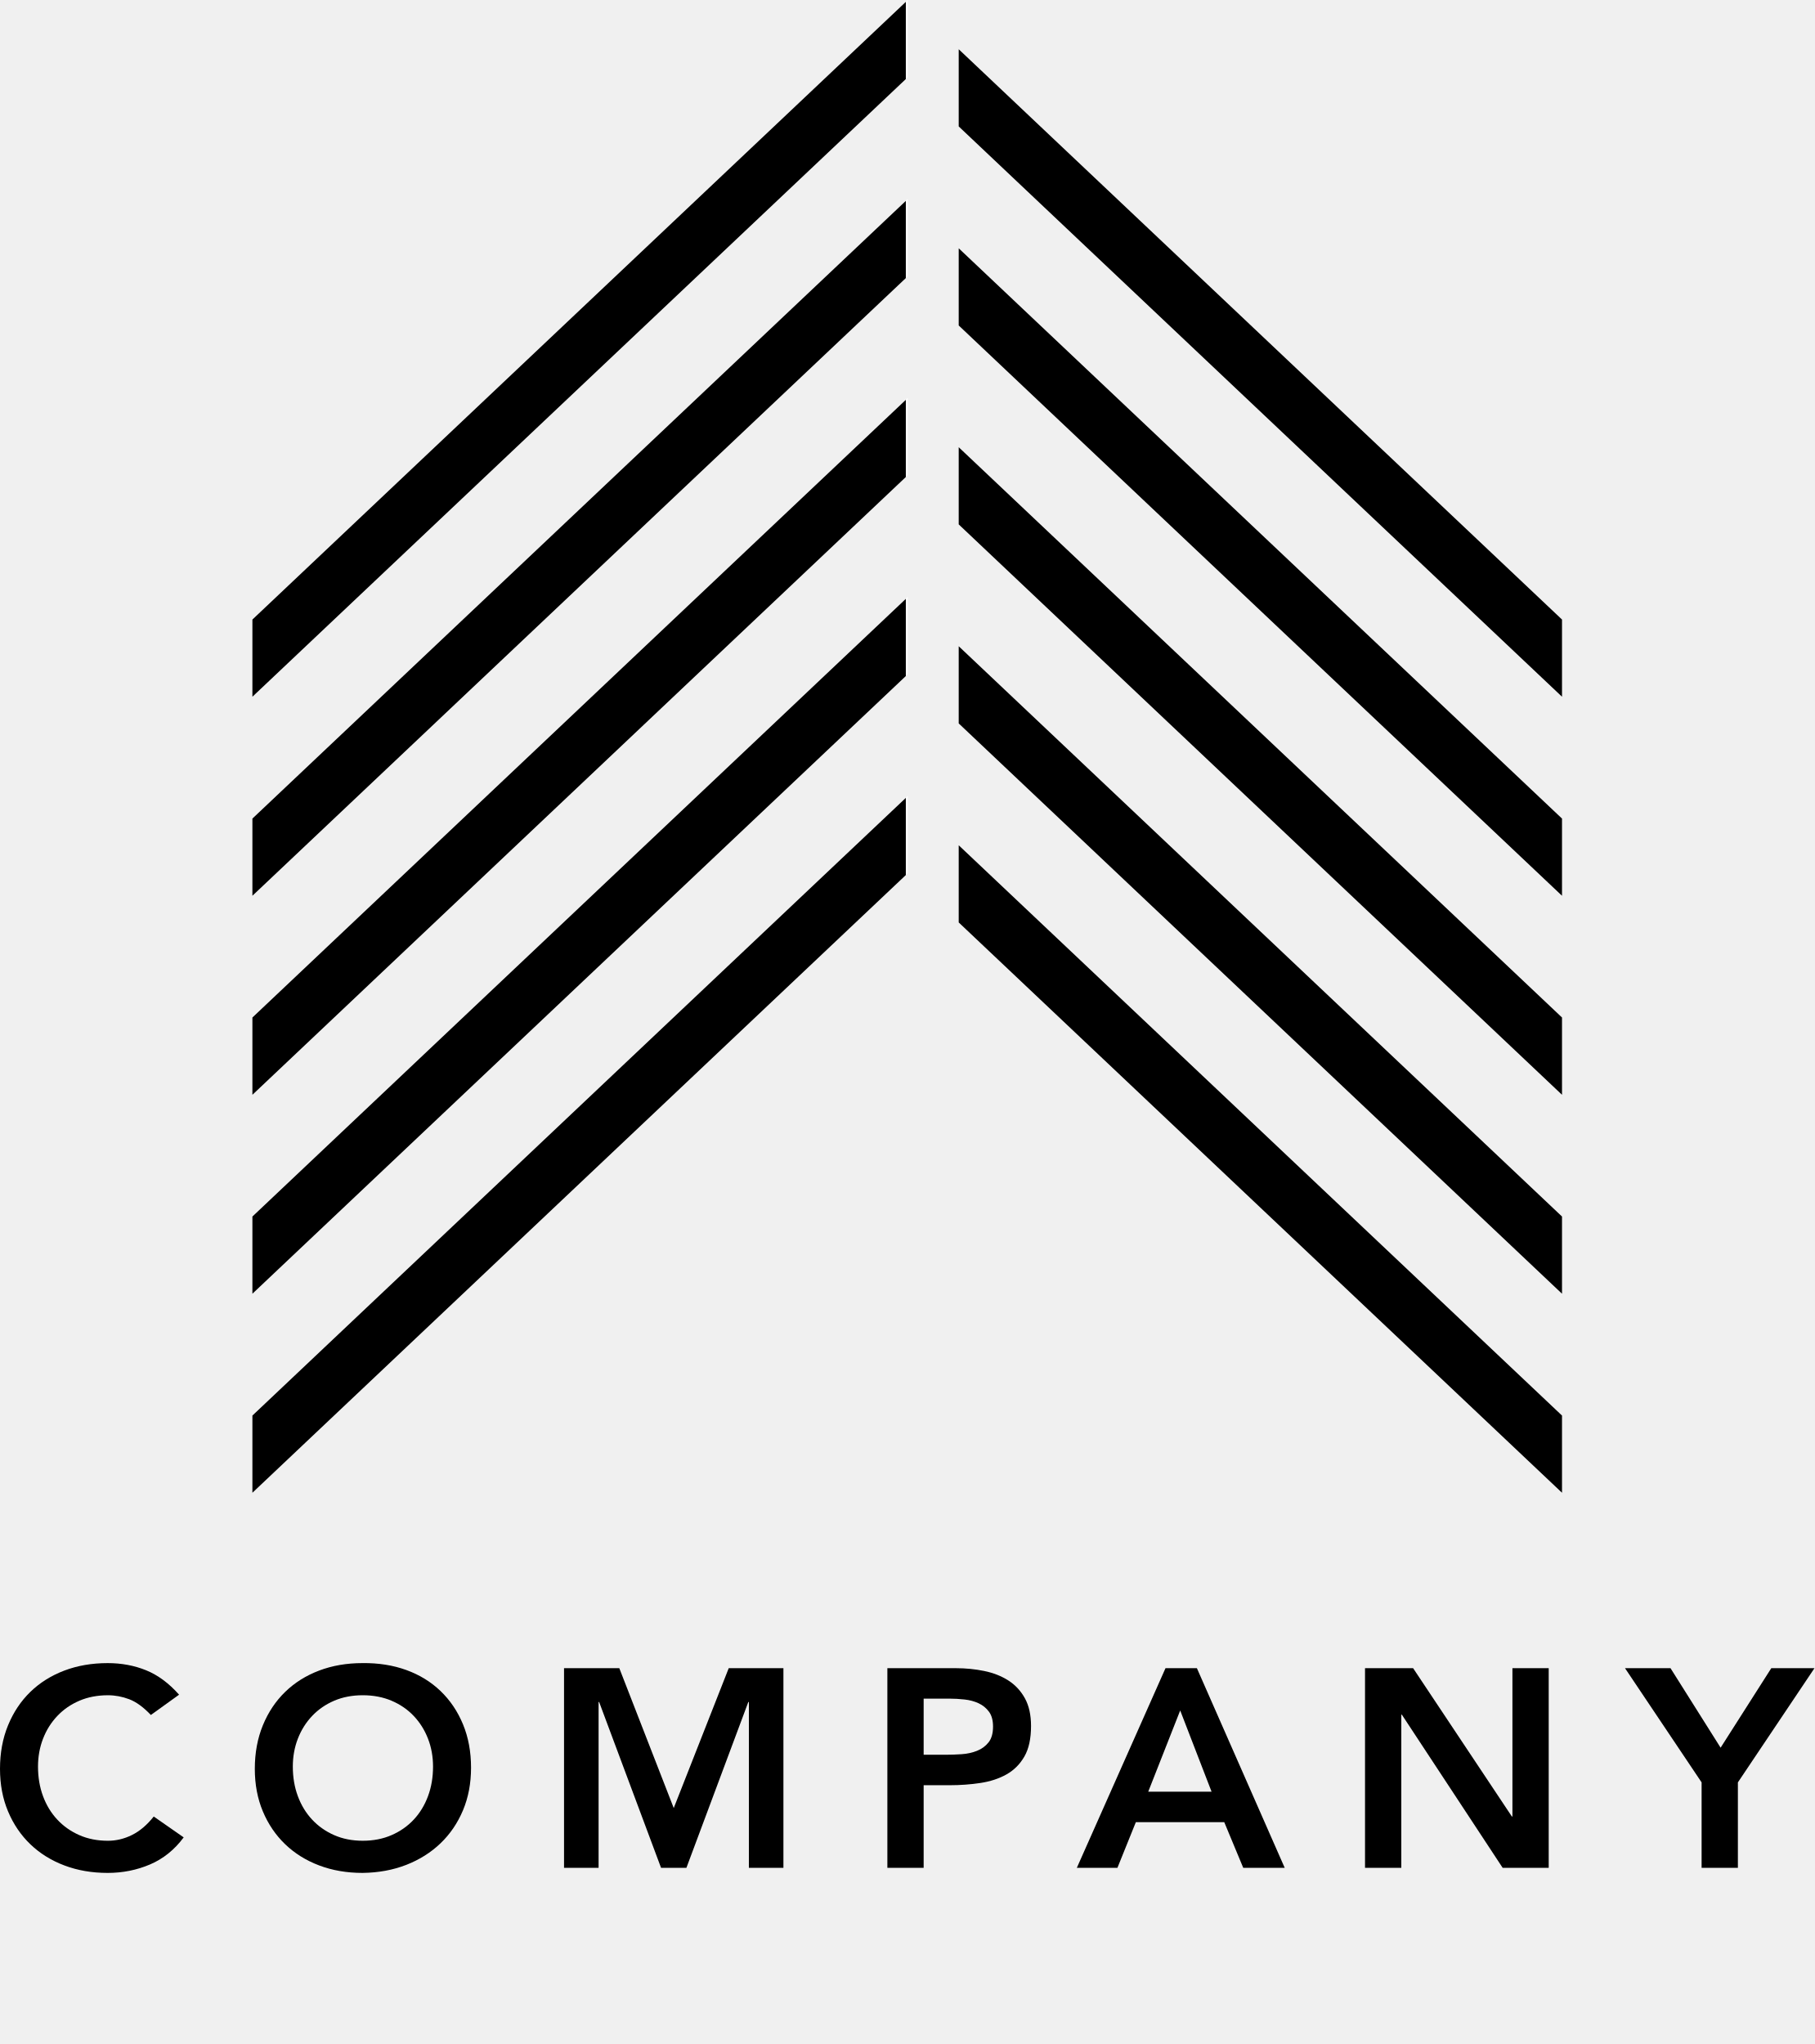
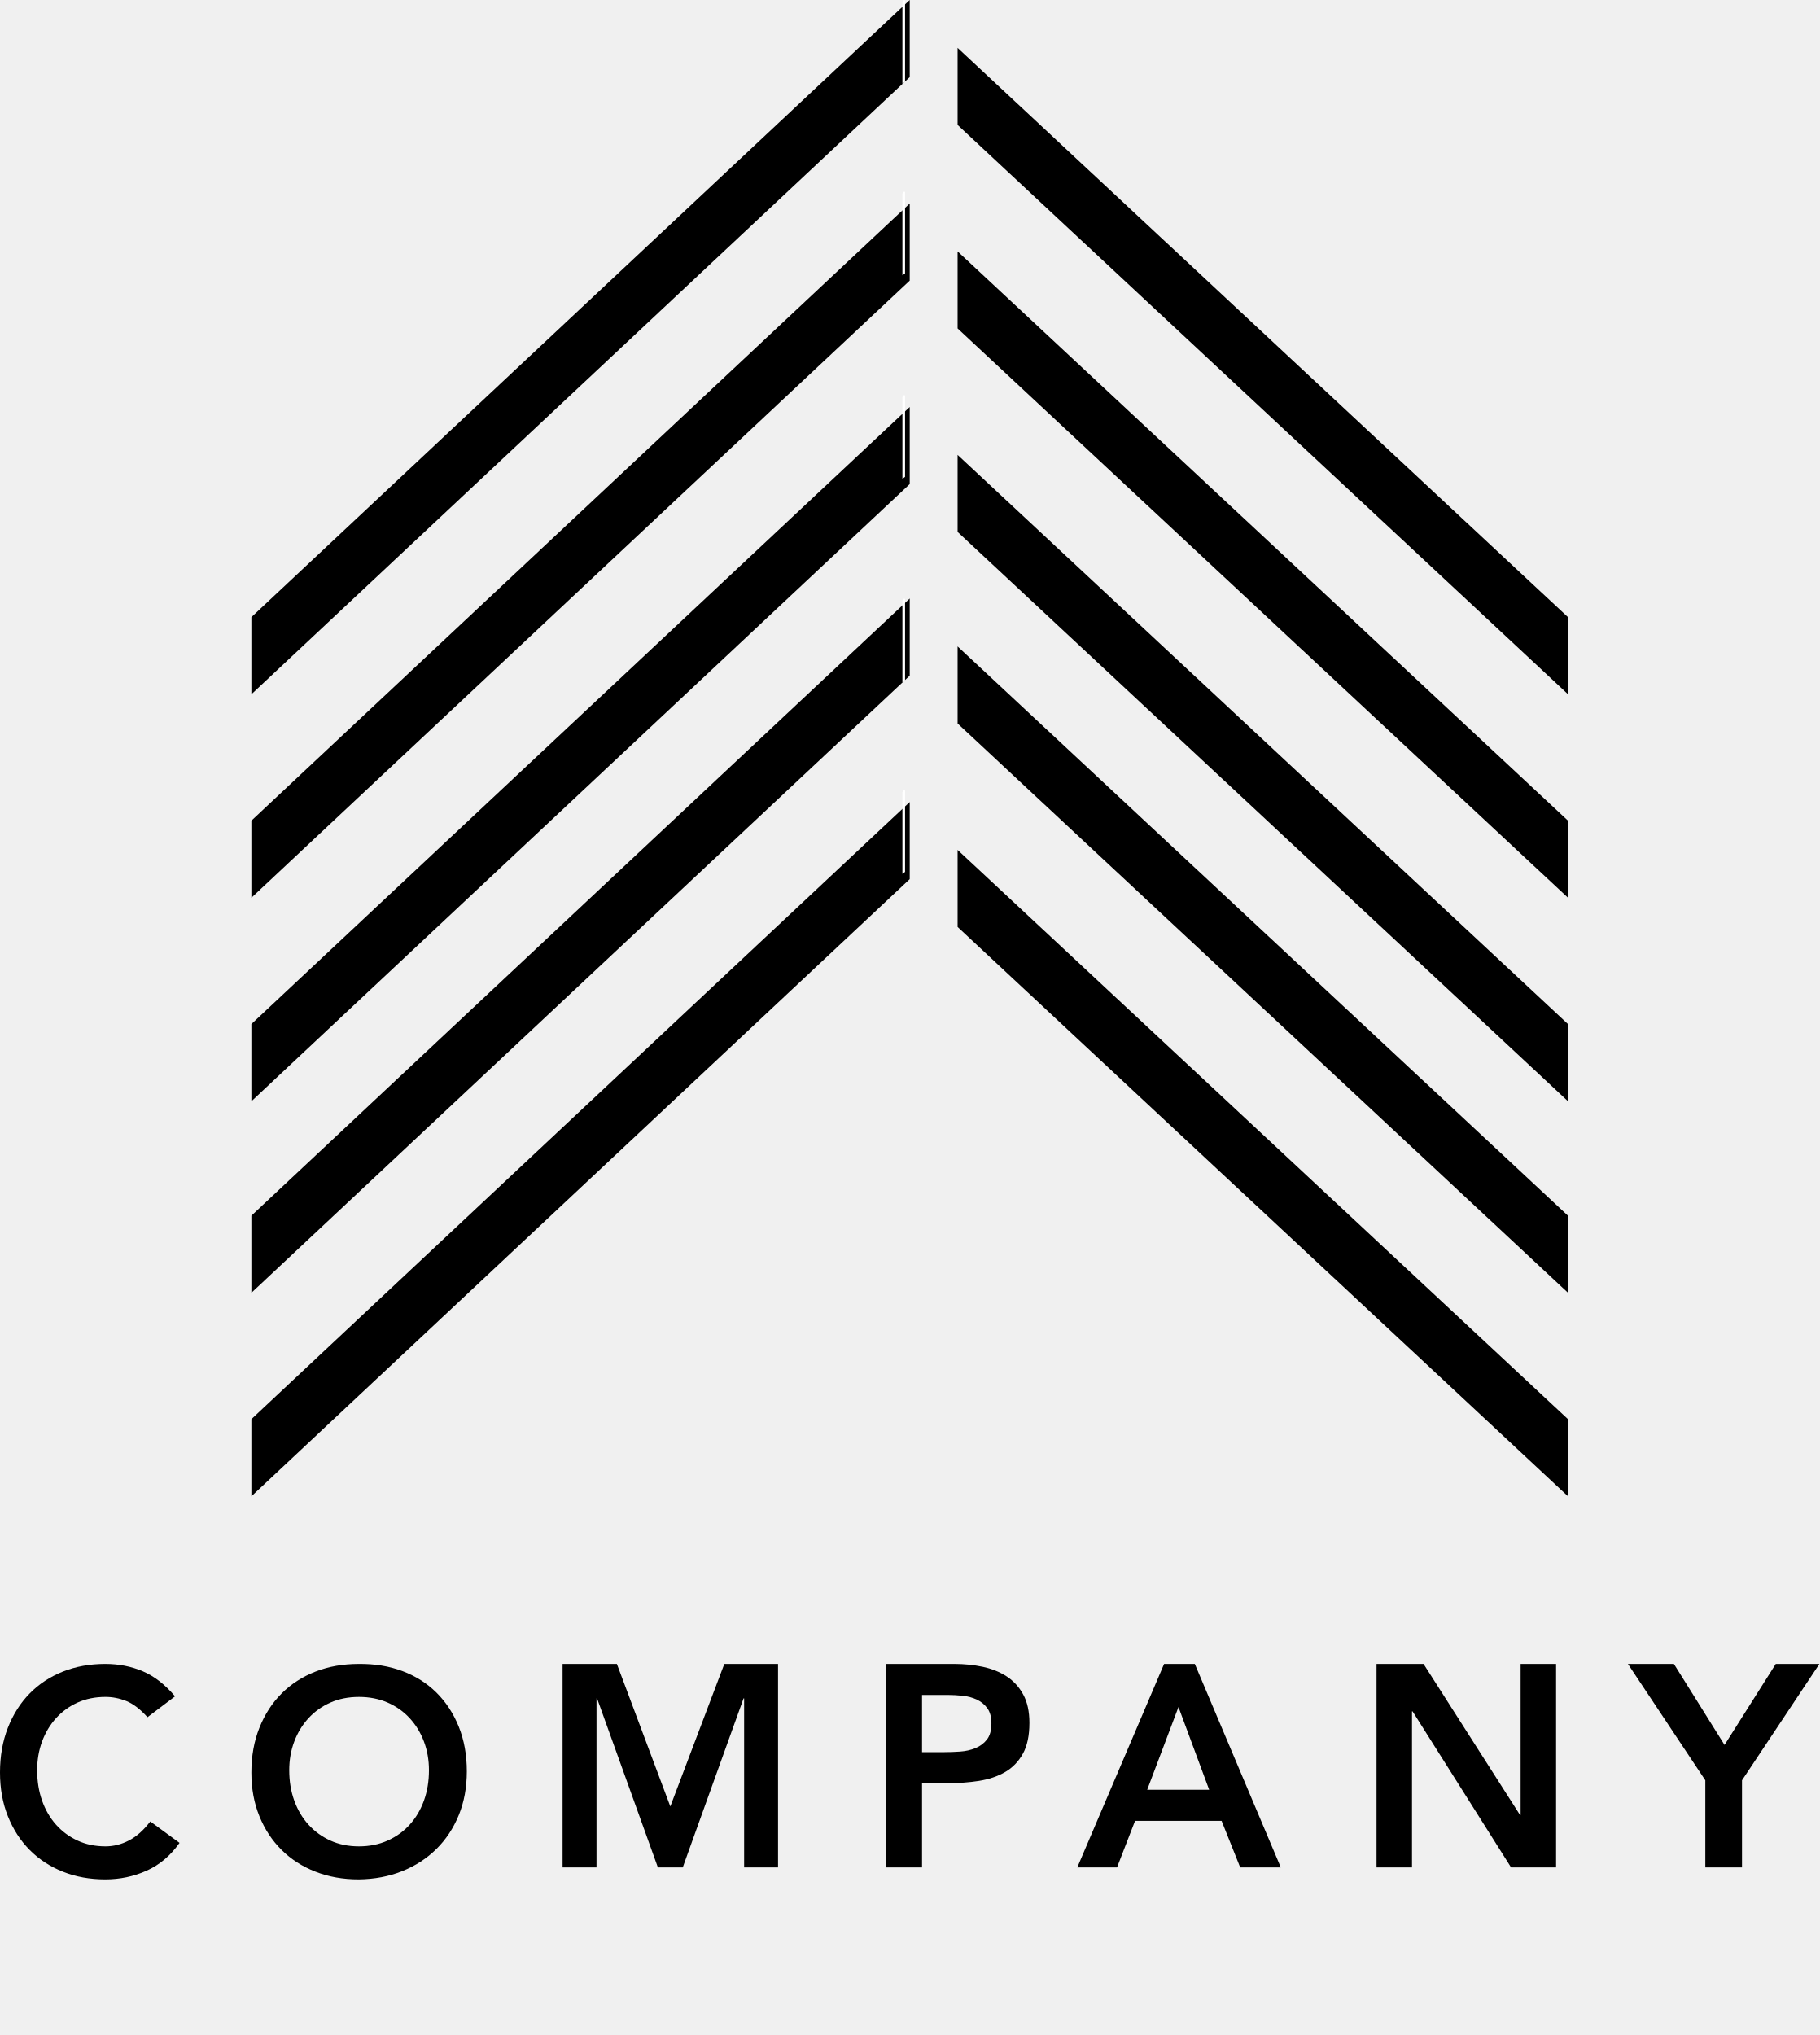
- <svg xmlns="http://www.w3.org/2000/svg" width="206" height="232" viewBox="0 0 206 232" fill="none">
-   <path fill-rule="evenodd" clip-rule="evenodd" d="M3.448 209.332C4.526 210.367 5.811 211.168 7.304 211.732C8.796 212.298 10.436 212.581 12.222 212.581C13.922 212.581 15.523 212.261 17.027 211.621C18.53 210.98 19.804 209.956 20.85 208.548L17.451 206.18C16.689 207.14 15.866 207.839 14.984 208.276C14.102 208.714 13.192 208.932 12.255 208.932C11.056 208.932 9.972 208.719 9.004 208.292C8.034 207.865 7.2 207.278 6.504 206.531C5.805 205.785 5.266 204.899 4.885 203.875C4.504 202.851 4.314 201.73 4.314 200.514C4.314 199.384 4.504 198.327 4.885 197.346C5.266 196.364 5.805 195.505 6.504 194.769C7.2 194.032 8.034 193.456 9.004 193.04C9.972 192.624 11.056 192.416 12.255 192.416C13.061 192.416 13.862 192.565 14.657 192.864C15.452 193.163 16.275 193.761 17.125 194.656L20.327 192.352C19.173 191.051 17.926 190.128 16.586 189.583C15.246 189.039 13.791 188.768 12.222 188.768C10.436 188.768 8.796 189.05 7.304 189.615C5.811 190.181 4.526 190.986 3.448 192.032C2.369 193.078 1.525 194.342 0.915 195.825C0.304 197.309 0 198.957 0 200.769C0 202.542 0.304 204.152 0.915 205.603C1.525 207.055 2.369 208.297 3.448 209.332Z" fill="black" />
-   <path fill-rule="evenodd" clip-rule="evenodd" d="M33.809 203.874C33.428 202.85 33.237 201.729 33.237 200.513C33.237 199.383 33.428 198.326 33.809 197.345C34.19 196.363 34.729 195.504 35.427 194.768C36.124 194.031 36.957 193.455 37.927 193.039C38.896 192.623 39.98 192.415 41.179 192.415C42.376 192.415 43.467 192.623 44.447 193.039C45.427 193.455 46.266 194.031 46.963 194.768C47.661 195.504 48.2 196.363 48.581 197.345C48.962 198.326 49.153 199.383 49.153 200.513C49.153 201.729 48.962 202.85 48.581 203.874C48.2 204.898 47.661 205.784 46.963 206.53C46.266 207.277 45.427 207.864 44.447 208.291C43.467 208.718 42.376 208.931 41.179 208.931C39.98 208.931 38.896 208.718 37.927 208.291C36.957 207.864 36.124 207.277 35.427 206.53C34.729 205.784 34.19 204.898 33.809 203.874ZM41.146 212.58C42.954 212.559 44.61 212.254 46.114 211.668C47.617 211.081 48.913 210.265 50.003 209.219C51.092 208.174 51.942 206.926 52.552 205.475C53.162 204.023 53.467 202.412 53.467 200.641C53.467 198.828 53.162 197.185 52.552 195.712C51.942 194.239 51.092 192.98 50.003 191.935C48.913 190.89 47.617 190.095 46.114 189.551C44.61 189.006 42.954 188.745 41.146 188.767C39.359 188.767 37.72 189.049 36.227 189.614C34.735 190.18 33.45 190.985 32.372 192.031C31.293 193.077 30.448 194.341 29.838 195.824C29.228 197.308 28.923 198.956 28.923 200.769C28.923 202.541 29.228 204.151 29.838 205.603C30.448 207.054 31.293 208.296 32.372 209.331C33.45 210.366 34.735 211.167 36.227 211.731C37.72 212.297 39.359 212.58 41.146 212.58Z" fill="black" />
-   <path fill-rule="evenodd" clip-rule="evenodd" d="M88.924 212.005V189.344H82.716L76.474 205.219L70.296 189.344H64.022V212.005H67.944V193.185H68.008L75.035 212.005H77.912L84.938 193.185H85.004V212.005H88.924Z" fill="black" />
-   <path fill-rule="evenodd" clip-rule="evenodd" d="M104.841 192.8H107.782C108.326 192.8 108.894 192.832 109.482 192.897C110.07 192.96 110.604 193.105 111.083 193.328C111.562 193.553 111.954 193.872 112.259 194.289C112.564 194.705 112.717 195.265 112.717 195.969C112.717 196.738 112.548 197.335 112.21 197.762C111.872 198.189 111.437 198.509 110.903 198.722C110.369 198.936 109.786 199.064 109.154 199.106C108.523 199.149 107.912 199.17 107.325 199.17H104.841V192.8ZM104.841 202.627H107.782C109.002 202.627 110.173 202.542 111.295 202.371C112.417 202.2 113.404 201.874 114.253 201.395C115.103 200.914 115.778 200.237 116.279 199.362C116.78 198.487 117.03 197.335 117.03 195.905C117.03 194.647 116.796 193.596 116.328 192.752C115.86 191.909 115.234 191.238 114.449 190.736C113.664 190.235 112.755 189.877 111.72 189.663C110.685 189.45 109.612 189.344 108.501 189.344H100.723V212.005H104.841V202.627Z" fill="black" />
-   <path fill-rule="evenodd" clip-rule="evenodd" d="M130.333 203.361L133.961 194.143L137.522 203.361H130.333ZM135.856 189.342H132.294L122.229 212.004H126.836L128.928 206.818H138.961L141.118 212.004H145.824L135.856 189.342Z" fill="black" />
-   <path fill-rule="evenodd" clip-rule="evenodd" d="M171.672 206.178H171.607L160.398 189.342H154.94V212.003H159.058V194.623H159.123L170.562 212.003H175.79V189.342H171.672V206.178Z" fill="black" />
-   <path fill-rule="evenodd" clip-rule="evenodd" d="M195.302 198.369L189.615 189.344H184.451L193.145 202.307V212.005H197.263V202.307L205.956 189.344H201.054L195.302 198.369Z" fill="black" />
-   <path fill-rule="evenodd" clip-rule="evenodd" d="M28.65 79.081L102.82 8.971V0.211L28.65 70.321V79.081Z" fill="black" />
-   <path fill-rule="evenodd" clip-rule="evenodd" d="M28.65 92.911V101.671L102.82 31.561V22.801L28.65 92.911Z" fill="black" />
-   <path fill-rule="evenodd" clip-rule="evenodd" d="M28.65 115.491V124.262L102.82 54.141V45.381L28.65 115.491Z" fill="black" />
-   <path fill-rule="evenodd" clip-rule="evenodd" d="M28.65 138.081V146.842L102.82 76.731V67.971L28.65 138.081Z" fill="black" />
-   <path fill-rule="evenodd" clip-rule="evenodd" d="M102.82 90.561L28.65 160.67V169.431L102.82 99.32V90.561Z" fill="black" />
-   <path fill-rule="evenodd" clip-rule="evenodd" d="M177.3 70.32L108.821 5.59V14.35L177.3 79.08V70.32Z" fill="black" />
-   <path fill-rule="evenodd" clip-rule="evenodd" d="M177.3 92.911L108.821 28.182V36.941L177.3 101.671V92.911Z" fill="black" />
-   <path fill-rule="evenodd" clip-rule="evenodd" d="M177.3 115.49L108.821 50.76V59.52L177.3 124.261V115.49Z" fill="black" />
-   <path fill-rule="evenodd" clip-rule="evenodd" d="M177.3 138.08L108.821 73.35V82.11L177.3 146.841V138.08Z" fill="black" />
-   <path fill-rule="evenodd" clip-rule="evenodd" d="M177.3 160.67L108.821 95.941V104.7L177.3 169.431V160.67Z" fill="black" />
-   <path fill-rule="evenodd" clip-rule="evenodd" d="M102.981 99.17L103.041 99.11V90.47V90.35L102.981 90.41L102.911 90.35V90.47L102.821 90.56V99.32L102.981 99.17Z" fill="white" />
-   <path fill-rule="evenodd" clip-rule="evenodd" d="M102.911 67.76V67.88L102.821 67.97V76.73L102.981 76.58L103.041 76.52V67.88V67.76L102.981 67.82L102.911 67.76Z" fill="white" />
-   <path fill-rule="evenodd" clip-rule="evenodd" d="M103.041 45.29V45.17L102.981 45.23L102.911 45.17V45.29L102.821 45.38V54.14L102.981 53.99L103.041 53.93V45.29Z" fill="white" />
-   <path fill-rule="evenodd" clip-rule="evenodd" d="M103.041 22.71V22.59L102.981 22.65L102.911 22.59V22.71L102.821 22.8V31.56L102.981 31.41L103.041 31.35V22.71Z" fill="white" />
-   <path fill-rule="evenodd" clip-rule="evenodd" d="M102.981 8.82L103.041 8.76V0.12V0L102.981 0.06L102.911 0V0.12L102.821 0.21V8.97L102.981 8.82Z" fill="white" />
-   <mask id="mask0" mask-type="alpha" maskUnits="userSpaceOnUse" x="0" y="0" width="206" height="232">
-     <path fill-rule="evenodd" clip-rule="evenodd" d="M0 231.004H205.956V0H0V231.004Z" fill="white" />
+ <svg xmlns="http://www.w3.org/2000/svg" width="152" height="170" viewBox="0 0 152 170" fill="none">
+   <path fill-rule="evenodd" clip-rule="evenodd" d="M2.481 154.544C3.256 155.326 4.181 155.932 5.255 156.358C6.328 156.786 7.508 157 8.793 157C10.016 157 11.168 156.758 12.25 156.274C13.331 155.79 14.248 155.016 15 153.951L12.555 152.162C12.007 152.887 11.414 153.416 10.78 153.746C10.145 154.077 9.491 154.242 8.817 154.242C7.954 154.242 7.174 154.081 6.478 153.758C5.78 153.435 5.18 152.992 4.679 152.427C4.176 151.863 3.788 151.193 3.514 150.419C3.24 149.645 3.104 148.798 3.104 147.879C3.104 147.025 3.24 146.226 3.514 145.484C3.788 144.742 4.176 144.092 4.679 143.536C5.18 142.979 5.78 142.544 6.478 142.229C7.174 141.915 7.954 141.757 8.817 141.757C9.396 141.757 9.973 141.87 10.545 142.096C11.117 142.322 11.709 142.774 12.32 143.451L14.624 141.709C13.793 140.726 12.896 140.028 11.932 139.616C10.968 139.205 9.922 139 8.793 139C7.508 139 6.328 139.213 5.255 139.64C4.181 140.068 3.256 140.677 2.481 141.467C1.704 142.258 1.097 143.213 0.658 144.334C0.219 145.456 0 146.702 0 148.071C0 149.412 0.219 150.629 0.658 151.725C1.097 152.823 1.704 153.762 2.481 154.544Z" fill="black" />
+   <path fill-rule="evenodd" clip-rule="evenodd" d="M24.583 150.42C24.304 149.646 24.164 148.798 24.164 147.879C24.164 147.025 24.304 146.226 24.583 145.485C24.863 144.742 25.258 144.093 25.77 143.537C26.281 142.98 26.892 142.544 27.603 142.23C28.314 141.916 29.109 141.758 29.988 141.758C30.866 141.758 31.666 141.916 32.385 142.23C33.104 142.544 33.719 142.98 34.23 143.537C34.742 144.093 35.137 144.742 35.417 145.485C35.696 146.226 35.836 147.025 35.836 147.879C35.836 148.798 35.696 149.646 35.417 150.42C35.137 151.194 34.742 151.863 34.23 152.427C33.719 152.992 33.104 153.435 32.385 153.758C31.666 154.081 30.866 154.242 29.988 154.242C29.109 154.242 28.314 154.081 27.603 153.758C26.892 153.435 26.281 152.992 25.77 152.427C25.258 151.863 24.863 151.194 24.583 150.42ZM29.964 157C31.29 156.984 32.505 156.754 33.608 156.311C34.71 155.867 35.66 155.25 36.46 154.46C37.258 153.67 37.882 152.726 38.329 151.63C38.776 150.532 39 149.315 39 147.976C39 146.606 38.776 145.364 38.329 144.25C37.882 143.137 37.258 142.185 36.46 141.395C35.66 140.606 34.71 140.005 33.608 139.594C32.505 139.182 31.29 138.984 29.964 139.001C28.654 139.001 27.451 139.214 26.357 139.641C25.262 140.069 24.32 140.677 23.529 141.468C22.738 142.259 22.118 143.214 21.671 144.335C21.224 145.457 21 146.702 21 148.073C21 149.412 21.224 150.629 21.671 151.726C22.118 152.823 22.738 153.762 23.529 154.544C24.32 155.327 25.262 155.932 26.357 156.358C27.451 156.786 28.654 157 29.964 157Z" fill="black" />
+   <path fill-rule="evenodd" clip-rule="evenodd" d="M65 156V139H60.512L56 150.909L51.535 139H47V156H49.834V141.881H49.881L54.961 156H57.039L62.118 141.881H62.166V156H65Z" fill="black" />
+   <path fill-rule="evenodd" clip-rule="evenodd" d="M77.03 141.593H79.195C79.595 141.593 80.013 141.617 80.446 141.665C80.878 141.713 81.271 141.821 81.624 141.989C81.976 142.158 82.265 142.397 82.489 142.71C82.714 143.022 82.826 143.442 82.826 143.97C82.826 144.547 82.702 144.995 82.453 145.315C82.204 145.635 81.884 145.875 81.491 146.035C81.098 146.196 80.669 146.292 80.204 146.323C79.74 146.356 79.29 146.371 78.858 146.371H77.03V141.593ZM77.03 148.965H79.195C80.092 148.965 80.954 148.901 81.78 148.773C82.605 148.644 83.332 148.4 83.957 148.041C84.582 147.68 85.079 147.172 85.447 146.515C85.816 145.859 86 144.995 86 143.922C86 142.978 85.828 142.19 85.483 141.557C85.139 140.924 84.678 140.421 84.101 140.044C83.523 139.668 82.854 139.4 82.093 139.239C81.331 139.08 80.541 139 79.724 139H74V156H77.03V148.965Z" fill="black" />
+   <path fill-rule="evenodd" clip-rule="evenodd" d="M95.839 149.516L98.453 142.601L101.018 149.516H95.839ZM99.818 139H97.252L90 156H93.319L94.827 152.11H102.055L103.609 156H107L99.818 139Z" fill="black" />
+   <path fill-rule="evenodd" clip-rule="evenodd" d="M127.037 151.63H126.991L118.927 139H115V156H117.963V142.962H118.009L126.239 156H130V139H127.037V151.63Z" fill="black" />
+   <path fill-rule="evenodd" clip-rule="evenodd" d="M144.073 145.77L139.842 139H136L142.468 148.725V156H145.532V148.725L152 139H148.353L144.073 145.77Z" fill="black" />
+   <path fill-rule="evenodd" clip-rule="evenodd" d="M21 58L76 6.442V0L21 51.558V58Z" fill="black" />
+   <path fill-rule="evenodd" clip-rule="evenodd" d="M21 68.558V75L76 23.442V17L21 68.558Z" fill="black" />
+   <path fill-rule="evenodd" clip-rule="evenodd" d="M21 85.551V92L76 40.441V34L21 85.551Z" fill="black" />
+   <path fill-rule="evenodd" clip-rule="evenodd" d="M21 101.557V108L76 56.442V50L21 101.557Z" fill="black" />
+   <path fill-rule="evenodd" clip-rule="evenodd" d="M76 67L21 118.557V125L76 73.442V67Z" fill="black" />
+   <path fill-rule="evenodd" clip-rule="evenodd" d="M131 51.563L80 4V10.437L131 58V51.563Z" fill="black" />
+   <path fill-rule="evenodd" clip-rule="evenodd" d="M131 68.563L80 21V27.436L131 75V68.563Z" fill="black" />
+   <path fill-rule="evenodd" clip-rule="evenodd" d="M131 85.556L80 38V44.436L131 92V85.556Z" fill="black" />
+   <path fill-rule="evenodd" clip-rule="evenodd" d="M131 101.563L80 54V60.437L131 108V101.563Z" fill="black" />
+   <path fill-rule="evenodd" clip-rule="evenodd" d="M131 118.562L80 71V77.436L131 125V118.562Z" fill="black" />
+   <path fill-rule="evenodd" clip-rule="evenodd" d="M75.55 72.883L75.61 72.836V66.094V66L75.55 66.047L75.48 66V66.094L75.39 66.164V73L75.55 72.883Z" fill="white" />
+   <path fill-rule="evenodd" clip-rule="evenodd" d="M75.48 50V50.094L75.39 50.164V57L75.55 56.883L75.61 56.836V50.094V50L75.55 50.047L75.48 50Z" fill="white" />
+   <path fill-rule="evenodd" clip-rule="evenodd" d="M75.61 33.094V33L75.55 33.047L75.48 33V33.094L75.39 33.164V40L75.55 39.883L75.61 39.836V33.094Z" fill="white" />
+   <path fill-rule="evenodd" clip-rule="evenodd" d="M75.61 16.094V16L75.55 16.047L75.48 16V16.094L75.39 16.164V23L75.55 22.883L75.61 22.836V16.094Z" fill="white" />
+   <path fill-rule="evenodd" clip-rule="evenodd" d="M75.55 6.883L75.61 6.836V0.094V0L75.55 0.047L75.48 0V0.094L75.39 0.164V7L75.55 6.883Z" fill="white" />
+   <mask id="mask0" mask-type="alpha" maskUnits="userSpaceOnUse" x="0" y="0" width="152" height="170">
+     <path fill-rule="evenodd" clip-rule="evenodd" d="M0 170H152V0H0V170Z" fill="white" />
  </mask>
  <g mask="url(#mask0)">
</g>
</svg>
